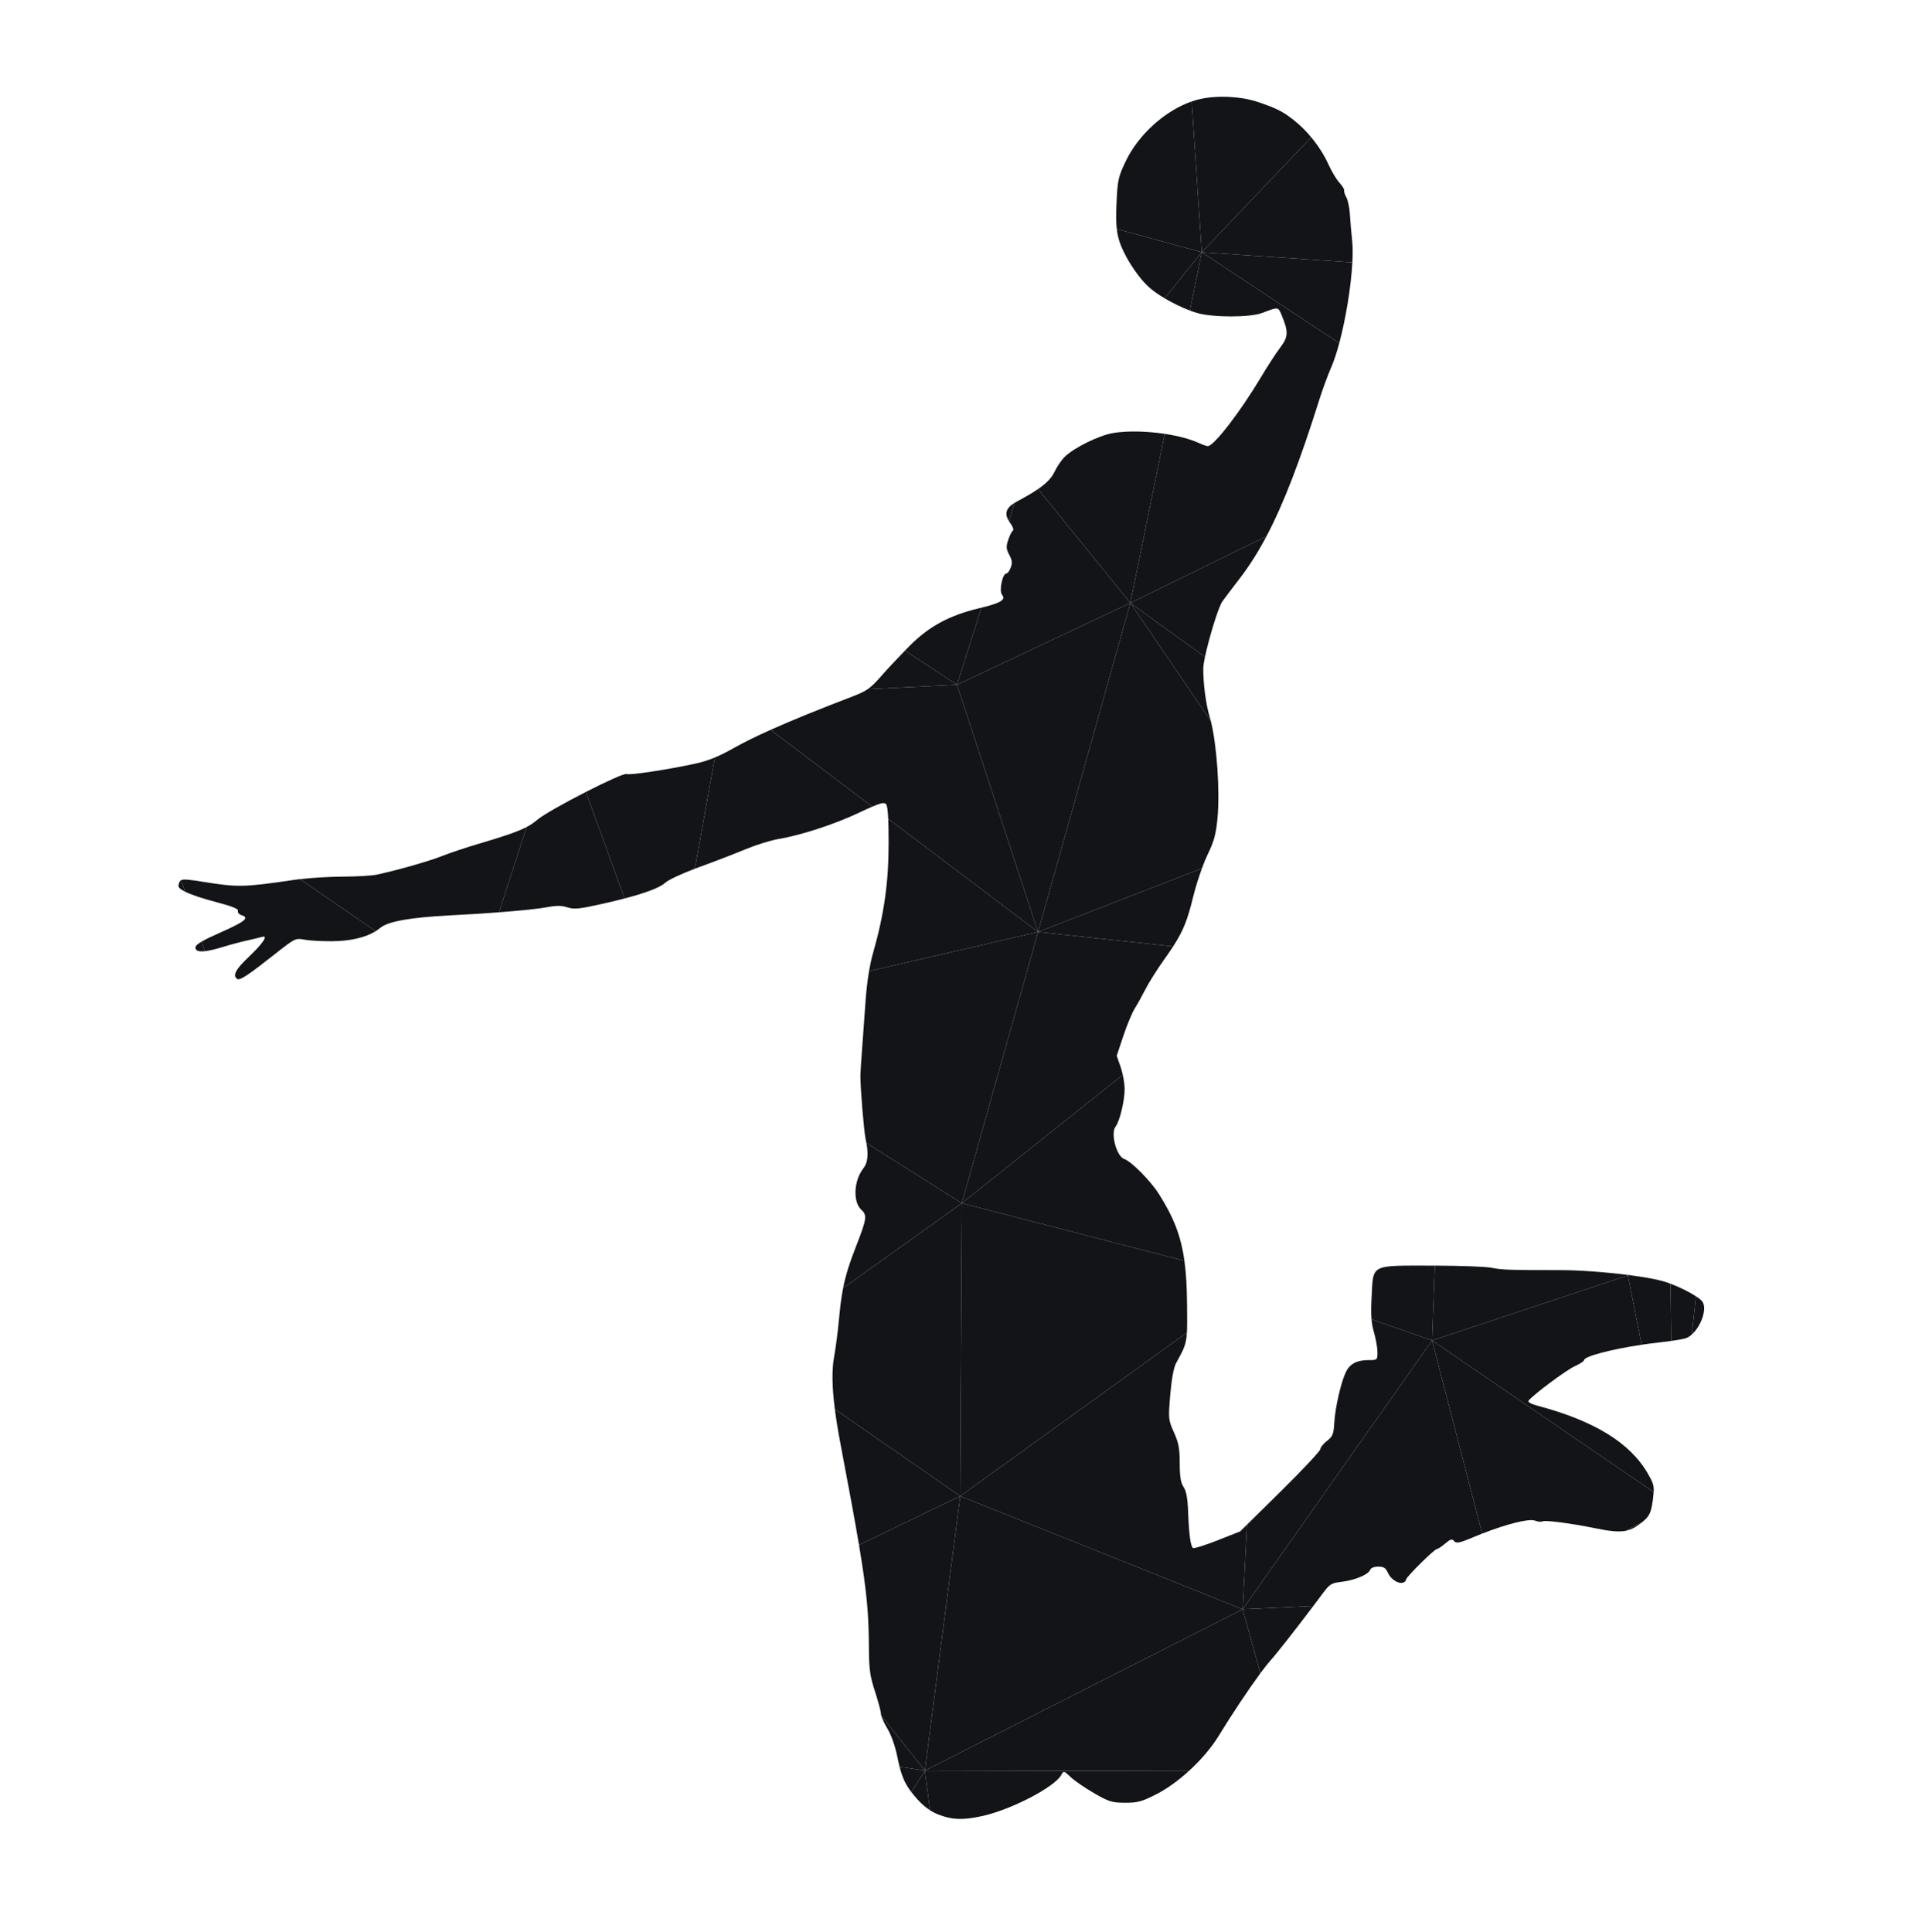
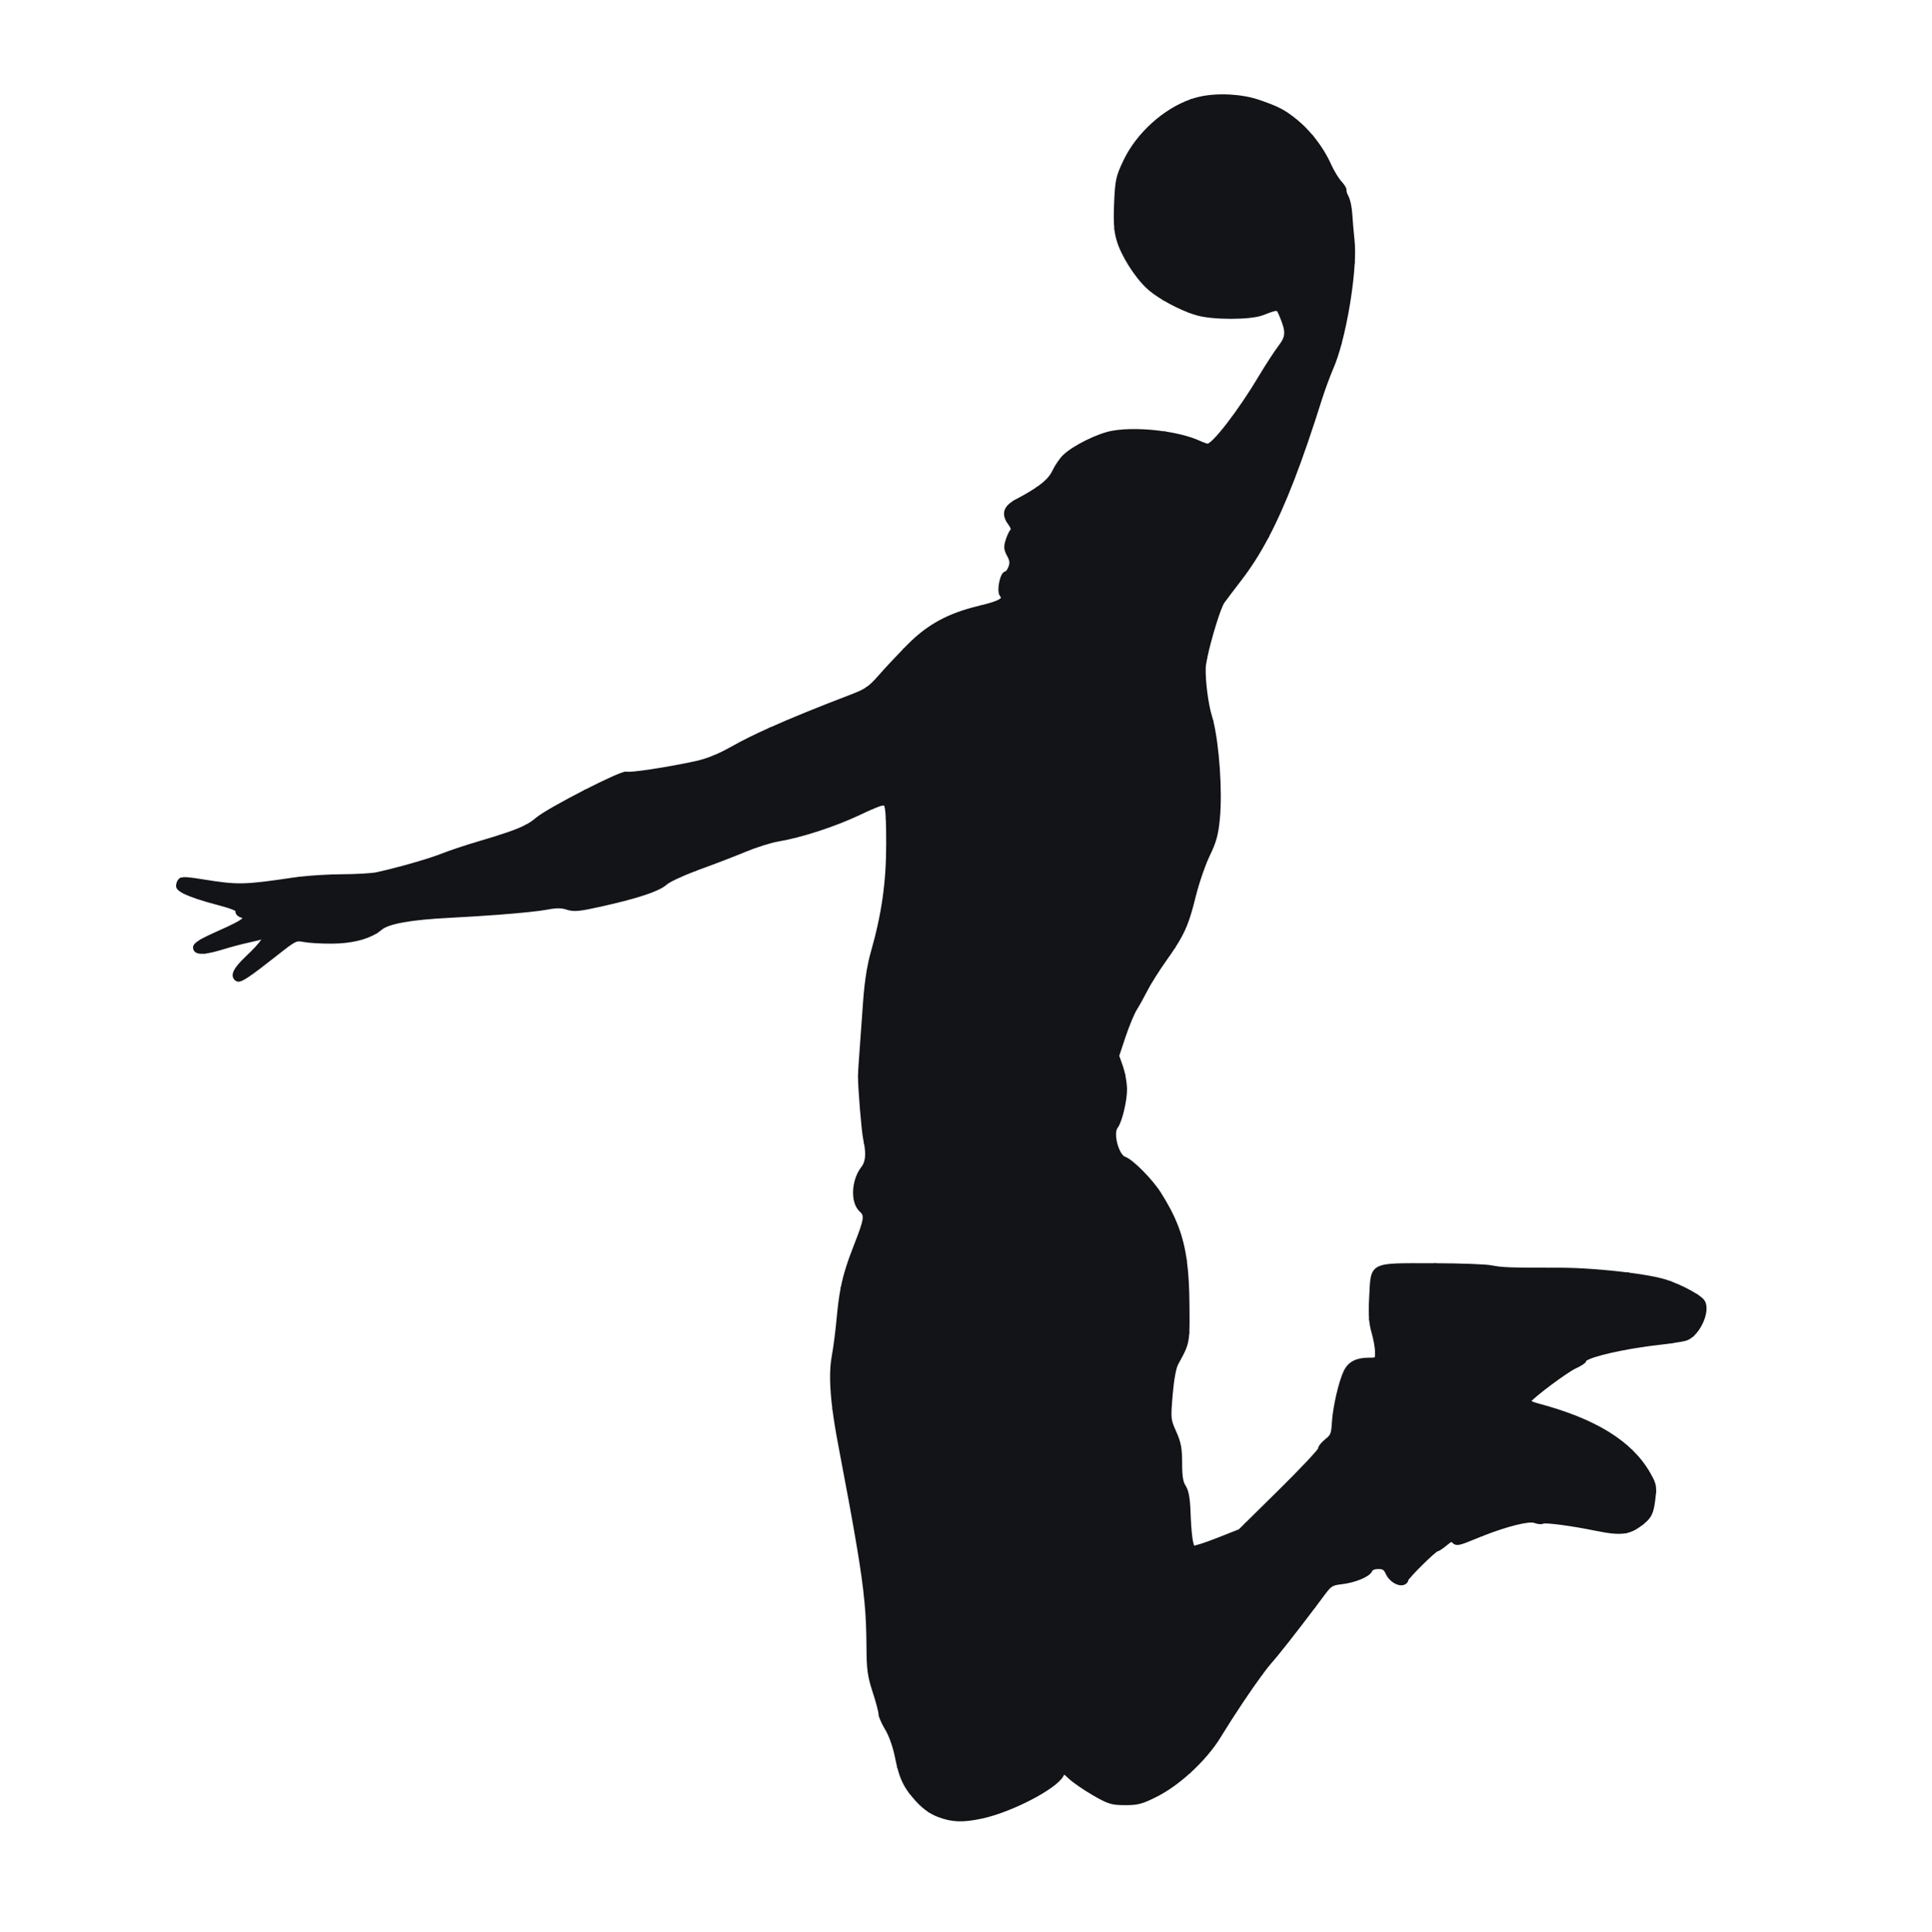
<svg xmlns="http://www.w3.org/2000/svg" version="1.1" id="svg5732" xml:space="preserve" viewBox="0 0 1066.667 1066.667">
  <defs id="defs5736">
    <clipPath clipPathUnits="userSpaceOnUse" id="clipPath5746">
      <path d="M 0,800 H 800 V 0 H 0 Z" id="path5744" />
    </clipPath>
  </defs>
  <g id="g5738" transform="matrix(1.333333,0,0,-1.333333,0,1066.667)">
    <g id="g5740">
      <g id="g5742" clip-path="url(#clipPath5746)">
-         <path d="m 705.37,260.578 c -0.337,0.629 -1.379,1.496 -2.838,2.447 l -1.683,-15.816 c 3.669,3.289 6.273,10.1 4.521,13.369" style="fill:#121417;fill-opacity:1;fill-rule:nonzero;" id="path5748" />
-         <path d="m 560.208,691.296 c 0.184,3.431 0.174,6.466 -0.073,8.838 -0.376,3.59 -0.811,8.66 -0.967,11.266 -0.156,2.604 -0.806,5.676 -1.442,6.826 -0.637,1.149 -1.052,2.456 -0.921,2.903 0.13,0.448 -0.751,1.882 -1.959,3.185 -1.207,1.305 -3.215,4.644 -4.46,7.421 -1.74,3.884 -4.287,7.863 -7.212,11.392 l -45.352,-47.619 z" style="fill:#121417;fill-opacity:1;fill-rule:nonzero;" id="path5750" />
-         <path d="m 543.174,743.127 c -1.903,2.295 -3.964,4.4 -6.074,6.159 -5.112,4.257 -7.783,5.671 -15.975,8.458 -6.95,2.363 -16.927,2.859 -24.136,1.196 -1.105,-0.254 -2.218,-0.578 -3.331,-0.962 l 4.164,-62.47 z" style="fill:#121417;fill-opacity:1;fill-rule:nonzero;" id="path5752" />
-         <path d="m 493.658,757.978 c -11.027,-3.809 -22.09,-13.722 -27.377,-24.855 -3.048,-6.42 -3.35,-7.802 -3.764,-17.217 -0.214,-4.814 -0.202,-8.055 0.102,-10.73 l 35.203,-9.668 z" style="fill:#121417;fill-opacity:1;fill-rule:nonzero;" id="path5754" />
-         <path d="m 698.444,245.672 c 0.827,0.316 1.639,0.851 2.405,1.537 l 1.683,15.816 c -2.686,1.754 -6.789,3.801 -10.556,5.213 l 0.339,-23.715 c 2.986,0.428 5.39,0.87 6.129,1.149" style="fill:#121417;fill-opacity:1;fill-rule:nonzero;" id="path5756" />
-         <path d="m 462.619,705.176 c 0.185,-1.639 0.481,-3.067 0.901,-4.512 1.737,-5.979 7.14,-14.619 12.06,-19.285 1.661,-1.574 4.097,-3.303 6.857,-4.946 l 15.385,19.075 z" style="fill:#121417;fill-opacity:1;fill-rule:nonzero;" id="path5758" />
-         <path d="m 554.786,657.865 c 2.726,10.189 4.89,23.479 5.422,33.431 l -62.386,4.212 z" style="fill:#121417;fill-opacity:1;fill-rule:nonzero;" id="path5760" />
-         <path d="m 524.632,577.843 c 7.138,13.523 13.92,31.254 22,56.921 1.262,4.004 3.45,9.943 4.864,13.196 1.139,2.62 2.255,6.04 3.29,9.905 l -56.964,37.643 -4.918,-24.147 c 1.035,-0.388 2.046,-0.731 3.01,-1.015 6.48,-1.905 21.892,-1.898 26.91,0.012 6.774,2.578 6.627,2.594 8.104,-0.94 2.861,-6.846 2.77,-8.949 -0.562,-13.332 -1.686,-2.216 -5.265,-7.716 -7.951,-12.222 -8.649,-14.507 -19.567,-28.669 -22.103,-28.669 -0.48,0 -2.166,0.593 -3.745,1.315 -3.602,1.652 -8.661,2.95 -14.066,3.77 l -14.265,-70.046 z" style="fill:#121417;fill-opacity:1;fill-rule:nonzero;" id="path5762" />
-         <path d="m 482.501,620.28 c -7.508,1.14 -15.684,1.358 -21.565,0.311 -5.837,-1.039 -15.712,-5.892 -19.759,-9.708 -1.357,-1.281 -3.302,-4.106 -4.323,-6.28 -1.164,-2.475 -3.182,-4.662 -6.833,-7.179 l 38.215,-47.19 z" style="fill:#121417;fill-opacity:1;fill-rule:nonzero;" id="path5764" />
-         <path d="m 482.437,676.433 c 3.278,-1.949 7.014,-3.774 10.467,-5.072 l 4.918,24.147 z" style="fill:#121417;fill-opacity:1;fill-rule:nonzero;" id="path5766" />
-         <path d="m 417.929,584.149 2.405,7.589 c -3.574,-2.183 -4.31,-4.499 -2.405,-7.589" style="fill:#121417;fill-opacity:1;fill-rule:nonzero;" id="path5768" />
-         <path d="m 406.556,548.271 c -0.323,-0.08 -0.652,-0.16 -0.993,-0.242 -12.35,-2.957 -20.745,-7.51 -28.813,-15.625 -0.583,-0.587 -1.206,-1.222 -1.849,-1.882 l 21.529,-14.196 z" style="fill:#121417;fill-opacity:1;fill-rule:nonzero;" id="path5770" />
-         <path d="m 499.155,527.85 c 1.604,7.64 5.536,20.666 7.198,23.005 0.78,1.099 4.048,5.423 7.263,9.61 3.891,5.067 7.497,10.711 11.016,17.378 l -56.396,-27.609 z" style="fill:#121417;fill-opacity:1;fill-rule:nonzero;" id="path5772" />
-         <path d="m 76.659,430.63 -1.584,4.77 c -0.258,-0.126 -0.434,-0.298 -0.573,-0.518 -0.437,-0.691 -0.676,-1.667 -0.532,-2.167 0.171,-0.593 1.098,-1.3 2.689,-2.085" style="fill:#121417;fill-opacity:1;fill-rule:nonzero;" id="path5774" />
-         <path d="m 80.959,407.5 c 0,-1.307 1.281,-1.817 3.894,-1.533 l -1.323,3.983 c -1.82,-1.061 -2.571,-1.815 -2.571,-2.45" style="fill:#121417;fill-opacity:1;fill-rule:nonzero;" id="path5776" />
-         <path d="m 501.585,501.313 c -0.176,0.692 -0.354,1.342 -0.538,1.938 -1.498,4.844 -2.719,14.28 -2.588,20.023 0.022,0.976 0.281,2.595 0.696,4.576 l -30.919,22.384 z" style="fill:#121417;fill-opacity:1;fill-rule:nonzero;" id="path5778" />
-         <path d="m 468.236,550.234 -38.215,47.19 c -2.226,-1.534 -5.058,-3.191 -8.676,-5.111 -0.36,-0.19 -0.695,-0.383 -1.011,-0.575 l -2.405,-7.589 c 0.176,-0.288 0.375,-0.582 0.597,-0.883 1.04,-1.408 1.517,-2.79 1.057,-3.073 -0.46,-0.285 -1.33,-2.016 -1.934,-3.846 -0.93,-2.819 -0.864,-3.769 0.434,-6.18 1.191,-2.208 1.325,-3.396 0.602,-5.302 -0.515,-1.351 -1.339,-2.456 -1.832,-2.456 -1.587,0 -3.057,-7.227 -1.783,-8.761 1.697,-2.045 -0.336,-3.36 -8.514,-5.377 L 396.43,516.326 Z" style="fill:#121417;fill-opacity:1;fill-rule:nonzero;" id="path5780" />
-         <path d="m 680.047,242.947 c 2.344,0.35 4.73,0.662 7.092,0.922 1.782,0.197 3.564,0.424 5.176,0.654 l -0.339,23.715 c -1.058,0.397 -2.089,0.744 -3.055,1.02 -3.224,0.924 -8.505,1.838 -14.546,2.605 l -0.029,-0.209 z" style="fill:#121417;fill-opacity:1;fill-rule:nonzero;" id="path5782" />
-         <path d="m 374.901,530.522 c -3.499,-3.597 -7.657,-8.053 -9.983,-10.714 -2.222,-2.545 -3.73,-4.081 -5.469,-5.279 l 36.981,1.797 z" style="fill:#121417;fill-opacity:1;fill-rule:nonzero;" id="path5784" />
-         <path d="m 157.42,415.572 c 3.258,2.742 12.404,4.387 29.114,5.245 7.159,0.367 14.071,0.807 20.158,1.27 l 11.469,35.337 c -3.714,-1.948 -9.265,-3.831 -19.796,-6.934 -5.256,-1.551 -12.118,-3.841 -15.249,-5.093 -5.262,-2.105 -18.418,-5.855 -27.072,-7.721 -2.002,-0.432 -8.555,-0.804 -14.562,-0.831 -5.12,-0.02 -12.272,-0.455 -17.218,-1.015 l 31.364,-21.554 c 0.645,0.404 1.245,0.837 1.792,1.296" style="fill:#121417;fill-opacity:1;fill-rule:nonzero;" id="path5786" />
-         <path d="m 396.43,516.326 33.576,-102.39 38.23,136.298 z" style="fill:#121417;fill-opacity:1;fill-rule:nonzero;" id="path5788" />
-         <path d="m 430.006,413.936 67.884,26.327 c 0.817,2.238 1.627,4.231 2.319,5.649 2.678,5.485 3.487,8.435 4.12,15.018 1.094,11.357 -0.263,30.49 -2.744,40.383 l -33.349,48.921 z" style="fill:#121417;fill-opacity:1;fill-rule:nonzero;" id="path5790" />
-         <path d="m 89.792,426.239 c 6.42,-1.681 9.083,-2.768 8.773,-3.575 -0.245,-0.638 0.426,-1.437 1.491,-1.775 3.402,-1.079 1.496,-2.627 -8.922,-7.247 -3.528,-1.563 -5.988,-2.75 -7.604,-3.692 l 1.323,-3.983 c 1.77,0.195 4.15,0.752 7.159,1.676 3.182,0.977 7.832,2.222 10.335,2.764 2.503,0.544 5.302,1.216 6.222,1.496 2.76,0.839 0.245,-2.859 -5.871,-8.631 -5.13,-4.84 -6.47,-7.53 -4.394,-8.813 1.109,-0.686 4.418,1.512 15.875,10.549 7.941,6.262 8.302,6.438 11.831,5.751 2.003,-0.39 7.139,-0.687 11.415,-0.661 7.64,0.047 13.955,1.509 18.203,4.178 l -31.364,21.554 c -0.856,-0.099 -1.648,-0.2 -2.349,-0.303 -20.867,-3.075 -23.36,-3.131 -37.644,-0.833 -6.022,0.968 -8.212,1.185 -9.196,0.706 l 1.584,-4.77 c 2.661,-1.309 7.181,-2.832 13.133,-4.391" style="fill:#121417;fill-opacity:1;fill-rule:nonzero;" id="path5792" />
-         <path d="m 289.377,440.709 c 6.258,2.269 14.953,5.616 19.322,7.437 4.37,1.821 10.513,3.744 13.652,4.272 9.576,1.612 23.397,6.131 33.707,11.025 2.145,1.018 3.869,1.81 5.261,2.406 l -42.103,31.82 c -6.196,-2.779 -11.196,-5.252 -15.175,-7.497 -2.939,-1.659 -5.496,-2.941 -7.923,-3.956 l -8.273,-46.075 c 0.509,0.192 1.02,0.383 1.532,0.568" style="fill:#121417;fill-opacity:1;fill-rule:nonzero;" id="path5794" />
-         <path d="m 367.938,460.845 c 0.113,-2.51 0.165,-5.859 0.165,-10.199 0,-16.306 -1.872,-29.431 -6.514,-45.689 -0.602,-2.107 -1.137,-4.555 -1.599,-7.271 l 70.016,16.25 z" style="fill:#121417;fill-opacity:1;fill-rule:nonzero;" id="path5796" />
-         <path d="m 366.979,466.969 c 0.481,-0.481 0.79,-2.357 0.959,-6.124 l 62.068,-46.909 -33.576,102.39 -36.981,-1.797 c -1.645,-1.134 -3.498,-1.966 -6.363,-3.06 -14.02,-5.359 -25.135,-9.884 -33.87,-13.8 l 42.103,-31.82 c 3.652,1.562 5.013,1.766 5.66,1.12" style="fill:#121417;fill-opacity:1;fill-rule:nonzero;" id="path5798" />
-         <path d="m 275.613,434.362 c 1.206,1.122 6.526,3.62 12.232,5.779 l 8.273,46.075 c -2.75,-1.149 -5.333,-1.954 -8.105,-2.552 -11.67,-2.523 -27.063,-4.847 -28.48,-4.303 -0.884,0.339 -8.627,-3.227 -16.851,-7.426 l 16.063,-44.114 c 9.18,2.406 14.745,4.566 16.868,6.541" style="fill:#121417;fill-opacity:1;fill-rule:nonzero;" id="path5800" />
-         <path d="m 226.707,424.203 c 3.793,0.728 5.972,0.709 8.34,-0.075 2.713,-0.894 4.855,-0.688 13.978,1.352 3.602,0.806 6.838,1.585 9.72,2.341 l -16.063,44.114 c -8.606,-4.393 -17.737,-9.479 -20.092,-11.516 -1.282,-1.108 -2.645,-2.059 -4.429,-2.995 l -11.469,-35.337 c 9.29,0.708 16.656,1.471 20.015,2.116" style="fill:#121417;fill-opacity:1;fill-rule:nonzero;" id="path5802" />
-         <path d="m 485.971,407.954 c 4.366,6.727 5.951,11.037 8.324,20.665 0.883,3.583 2.248,7.951 3.595,11.644 l -67.884,-26.327 z" style="fill:#121417;fill-opacity:1;fill-rule:nonzero;" id="path5804" />
-         <path d="m 430.006,413.936 -70.016,-16.25 c -0.642,-3.784 -1.141,-8.09 -1.465,-12.75 -0.469,-6.758 -1.135,-15.975 -1.478,-20.479 -0.344,-4.506 -0.628,-9.012 -0.632,-10.012 -0.021,-5.197 1.468,-23.23 2.18,-26.392 0.119,-0.532 0.221,-1.041 0.313,-1.539 l 39.517,-24.94 z" style="fill:#121417;fill-opacity:1;fill-rule:nonzero;" id="path5806" />
-         <path d="m 490.641,277.711 c -1.457,10.56 -4.569,18.182 -10.556,27.66 -3.447,5.455 -11.439,13.525 -14.388,14.529 -3.206,1.092 -5.753,10.743 -3.549,13.448 1.659,2.031 3.793,10.968 3.723,15.574 -0.025,1.584 -0.328,3.783 -0.766,5.822 l -66.68,-53.17 z" style="fill:#121417;fill-opacity:1;fill-rule:nonzero;" id="path5808" />
-         <path d="m 398.425,301.574 66.68,53.17 c -0.265,1.231 -0.578,2.401 -0.91,3.342 l -1.604,4.551 2.731,8.191 c 1.503,4.504 3.634,9.631 4.737,11.389 1.102,1.76 3.099,5.361 4.44,8.002 1.338,2.642 4.819,8.166 7.733,12.275 1.448,2.039 2.674,3.82 3.739,5.46 l -55.965,5.982 z" style="fill:#121417;fill-opacity:1;fill-rule:nonzero;" id="path5810" />
-         <path d="m 358.908,326.514 c 0.916,-4.928 0.511,-8.233 -1.269,-10.496 -3.975,-5.057 -4.401,-13.934 -0.822,-17.172 2.442,-2.209 2.219,-3.813 -2.069,-14.776 -2.784,-7.117 -4.399,-12.099 -5.494,-17.674 l 49.171,35.178 z" style="fill:#121417;fill-opacity:1;fill-rule:nonzero;" id="path5812" />
-         <path d="m 674.375,271.863 c -0.061,0.008 -0.123,0.016 -0.183,0.024 l 0.154,-0.233 z" style="fill:#121417;fill-opacity:1;fill-rule:nonzero;" id="path5814" />
-         <path d="m 674.346,271.654 -0.154,0.233 c -9.129,1.152 -19.955,1.967 -28.046,1.968 -21.454,0.006 -23.621,0.084 -28.495,1.008 -2.372,0.45 -12.637,0.823 -23.254,0.856 l -1.166,-30.992 z" style="fill:#121417;fill-opacity:1;fill-rule:nonzero;" id="path5816" />
-         <path d="m 594.397,275.719 c -0.504,0 -1.01,0.002 -1.516,0.002 -25.345,0 -23.967,0.715 -24.693,-12.84 -0.22,-4.11 -0.25,-6.99 -0.041,-9.404 l 25.084,-8.75 z" style="fill:#121417;fill-opacity:1;fill-rule:nonzero;" id="path5818" />
-         <path d="m 397.76,180.234 93.903,67.723 c 0.152,2.606 0.115,6.076 0.072,11.379 -0.057,7.23 -0.376,13.16 -1.094,18.375 l -92.216,23.863 z" style="fill:#121417;fill-opacity:1;fill-rule:nonzero;" id="path5820" />
-         <path d="m 398.425,301.574 -49.171,-35.178 c -0.72,-3.66 -1.215,-7.576 -1.67,-12.519 -0.481,-5.256 -1.398,-12.359 -2.037,-15.785 -0.998,-5.35 -0.92,-12.403 0.281,-21.826 l 51.932,-36.032 z" style="fill:#121417;fill-opacity:1;fill-rule:nonzero;" id="path5822" />
-         <path d="m 514.776,133.361 1.797,35.067 -2.85,-2.811 -9.356,-3.689 c -5.146,-2.03 -9.708,-3.471 -10.138,-3.205 -1.034,0.64 -1.708,5.582 -2.06,15.103 -0.204,5.487 -0.757,8.492 -1.881,10.207 -1.189,1.813 -1.594,4.317 -1.594,9.858 0,6.058 -0.439,8.408 -2.389,12.752 -2.334,5.203 -2.37,5.568 -1.533,15.586 0.532,6.341 1.433,11.302 2.358,12.99 3.197,5.826 4.234,7.59 4.533,12.738 L 397.76,180.234 Z" style="fill:#121417;fill-opacity:1;fill-rule:nonzero;" id="path5824" />
-         <path d="m 593.231,244.727 91.788,-62.819 c 0.17,2.824 -0.346,4.092 -2.35,7.58 -7.363,12.819 -22.187,21.94 -45.834,28.209 -2.603,0.69 -4.042,1.508 -3.639,2.069 1.597,2.238 15.578,12.675 19.094,14.255 2.127,0.958 3.868,2.079 3.868,2.495 0,1.609 11.343,4.556 23.889,6.431 l -5.701,28.707 z" style="fill:#121417;fill-opacity:1;fill-rule:nonzero;" id="path5826" />
-         <path d="m 593.231,244.727 -25.084,8.75 c 0.168,-1.938 0.491,-3.573 0.992,-5.297 0.807,-2.778 1.466,-6.522 1.466,-8.323 0,-3.205 -0.074,-3.273 -3.596,-3.273 -4.907,0 -7.801,-1.496 -9.449,-4.887 -2.042,-4.195 -4.483,-14.808 -4.834,-21.023 -0.273,-4.779 -0.639,-5.69 -3.046,-7.574 -1.506,-1.178 -2.738,-2.723 -2.738,-3.434 0,-0.711 -7.474,-8.66 -16.609,-17.67 l -13.76,-13.568 -1.797,-35.067 z" style="fill:#121417;fill-opacity:1;fill-rule:nonzero;" id="path5828" />
-         <path d="m 345.828,216.266 c 0.542,-4.252 1.312,-8.989 2.316,-14.268 3.485,-18.334 5.951,-31.631 7.692,-41.99 l 41.924,20.226 z" style="fill:#121417;fill-opacity:1;fill-rule:nonzero;" id="path5830" />
-         <path d="m 613.984,164.713 c 10.178,3.982 19.406,6.303 21.819,5.385 1.268,-0.483 2.712,-0.625 3.208,-0.317 0.983,0.608 12.094,-0.853 22.037,-2.9 5.858,-1.205 9.5,-1.58 12.412,-1.008 l 6.718,3.514 c 3.284,2.59 3.89,4.238 4.599,10.09 0.116,0.943 0.2,1.736 0.242,2.431 l -91.788,62.819 z" style="fill:#121417;fill-opacity:1;fill-rule:nonzero;" id="path5832" />
-         <path d="m 514.776,133.361 29.269,1.377 c 1.34,1.776 2.689,3.576 4.026,5.373 2.735,3.672 3.515,4.149 7.559,4.61 5.436,0.617 11.16,2.976 11.9,4.906 0.329,0.855 1.661,1.406 3.407,1.406 2.273,0 3.1,-0.535 4.012,-2.592 1.189,-2.687 4.373,-4.703 6.352,-4.021 0.624,0.217 1.137,0.771 1.137,1.234 0,1.024 11.75,12.659 12.781,12.659 0.401,0 1.943,1.021 3.426,2.269 2.246,1.891 2.868,2.057 3.742,1.008 0.874,-1.057 2.187,-0.781 8.067,1.691 1.185,0.498 2.363,0.977 3.53,1.432 l -20.753,80.014 z" style="fill:#121417;fill-opacity:1;fill-rule:nonzero;" id="path5834" />
-         <path d="m 397.76,180.234 -41.924,-20.226 c 3.358,-19.973 4.021,-29.024 4.094,-42.194 0.051,-9.302 0.426,-12.044 2.525,-18.478 1.355,-4.156 2.463,-8.326 2.463,-9.27 0,-0.177 0.043,-0.42 0.123,-0.712 l 18.091,-22.811 z" style="fill:#121417;fill-opacity:1;fill-rule:nonzero;" id="path5836" />
-         <path d="M 514.776,133.361 397.76,180.234 383.132,66.543 Z" style="fill:#121417;fill-opacity:1;fill-rule:nonzero;" id="path5838" />
-         <path d="m 678.727,168.295 c 0.536,0.389 1.016,0.748 1.451,1.092 l -6.718,-3.514 c 1.932,0.379 3.543,1.176 5.267,2.422" style="fill:#121417;fill-opacity:1;fill-rule:nonzero;" id="path5840" />
-         <path d="m 383.132,66.543 109.264,-0.242 c 4.913,4.459 9.369,9.605 12.354,14.492 5.558,9.098 12.58,19.59 17.368,26.086 l -7.342,26.482 z" style="fill:#121417;fill-opacity:1;fill-rule:nonzero;" id="path5842" />
-         <path d="m 522.118,106.879 c 1.623,2.201 2.99,3.945 3.955,5.017 2.771,3.081 10.207,12.549 17.972,22.842 l -29.269,-1.377 z" style="fill:#121417;fill-opacity:1;fill-rule:nonzero;" id="path5844" />
-         <path d="m 365.041,89.354 c 0.34,-1.254 1.352,-3.428 2.539,-5.383 1.572,-2.586 3.25,-7.311 4.094,-11.52 0.326,-1.625 0.643,-3.062 0.977,-4.363 l 10.481,-1.545 z" style="fill:#121417;fill-opacity:1;fill-rule:nonzero;" id="path5846" />
-         <path d="m 385.259,50.105 c 1.153,-0.736 2.345,-1.341 3.591,-1.82 5.661,-2.176 10.005,-2.322 17.934,-0.599 12.019,2.613 30.173,12.043 32.863,17.072 0.949,1.771 1.067,1.744 3.853,-0.897 1.581,-1.498 5.946,-4.5 9.7,-6.672 6.142,-3.55 7.427,-3.949 12.824,-3.97 5.195,-0.022 6.937,0.451 12.957,3.506 4.359,2.213 9.065,5.623 13.415,9.576 l -109.264,0.242 z" style="fill:#121417;fill-opacity:1;fill-rule:nonzero;" id="path5848" />
-         <path d="m 372.651,68.088 c 1.141,-4.455 2.462,-7.297 4.866,-10.442 l 5.615,8.897 z" style="fill:#121417;fill-opacity:1;fill-rule:nonzero;" id="path5850" />
-         <path d="m 377.517,57.646 c 0.746,-0.976 1.596,-1.982 2.578,-3.074 1.653,-1.838 3.36,-3.314 5.164,-4.467 l -2.127,16.438 z" style="fill:#121417;fill-opacity:1;fill-rule:nonzero;" id="path5852" />
+         <path d="m 705.37,260.578 c -0.337,0.629 -1.379,1.496 -2.838,2.447 l -1.683,-15.816 c 3.669,3.289 6.273,10.1 4.521,13.369" style="fill:#121417;stroke:#121417;stroke-width:2;stroke-linejoin:round;fill-opacity:1;fill-rule:nonzero;" id="path5748" />
+         <path d="m 560.208,691.296 c 0.184,3.431 0.174,6.466 -0.073,8.838 -0.376,3.59 -0.811,8.66 -0.967,11.266 -0.156,2.604 -0.806,5.676 -1.442,6.826 -0.637,1.149 -1.052,2.456 -0.921,2.903 0.13,0.448 -0.751,1.882 -1.959,3.185 -1.207,1.305 -3.215,4.644 -4.46,7.421 -1.74,3.884 -4.287,7.863 -7.212,11.392 l -45.352,-47.619 z" style="fill:#121417;stroke:#121417;stroke-width:2;stroke-linejoin:round;fill-opacity:1;fill-rule:nonzero;" id="path5750" />
+         <path d="m 543.174,743.127 c -1.903,2.295 -3.964,4.4 -6.074,6.159 -5.112,4.257 -7.783,5.671 -15.975,8.458 -6.95,2.363 -16.927,2.859 -24.136,1.196 -1.105,-0.254 -2.218,-0.578 -3.331,-0.962 l 4.164,-62.47 z" style="fill:#121417;stroke:#121417;stroke-width:2;stroke-linejoin:round;fill-opacity:1;fill-rule:nonzero;" id="path5752" />
+         <path d="m 493.658,757.978 c -11.027,-3.809 -22.09,-13.722 -27.377,-24.855 -3.048,-6.42 -3.35,-7.802 -3.764,-17.217 -0.214,-4.814 -0.202,-8.055 0.102,-10.73 l 35.203,-9.668 z" style="fill:#121417;stroke:#121417;stroke-width:2;stroke-linejoin:round;fill-opacity:1;fill-rule:nonzero;" id="path5754" />
+         <path d="m 698.444,245.672 c 0.827,0.316 1.639,0.851 2.405,1.537 l 1.683,15.816 c -2.686,1.754 -6.789,3.801 -10.556,5.213 l 0.339,-23.715 c 2.986,0.428 5.39,0.87 6.129,1.149" style="fill:#121417;stroke:#121417;stroke-width:2;stroke-linejoin:round;fill-opacity:1;fill-rule:nonzero;" id="path5756" />
+         <path d="m 462.619,705.176 c 0.185,-1.639 0.481,-3.067 0.901,-4.512 1.737,-5.979 7.14,-14.619 12.06,-19.285 1.661,-1.574 4.097,-3.303 6.857,-4.946 l 15.385,19.075 z" style="fill:#121417;stroke:#121417;stroke-width:2;stroke-linejoin:round;fill-opacity:1;fill-rule:nonzero;" id="path5758" />
+         <path d="m 554.786,657.865 c 2.726,10.189 4.89,23.479 5.422,33.431 l -62.386,4.212 z" style="fill:#121417;stroke:#121417;stroke-width:2;stroke-linejoin:round;fill-opacity:1;fill-rule:nonzero;" id="path5760" />
+         <path d="m 524.632,577.843 c 7.138,13.523 13.92,31.254 22,56.921 1.262,4.004 3.45,9.943 4.864,13.196 1.139,2.62 2.255,6.04 3.29,9.905 l -56.964,37.643 -4.918,-24.147 c 1.035,-0.388 2.046,-0.731 3.01,-1.015 6.48,-1.905 21.892,-1.898 26.91,0.012 6.774,2.578 6.627,2.594 8.104,-0.94 2.861,-6.846 2.77,-8.949 -0.562,-13.332 -1.686,-2.216 -5.265,-7.716 -7.951,-12.222 -8.649,-14.507 -19.567,-28.669 -22.103,-28.669 -0.48,0 -2.166,0.593 -3.745,1.315 -3.602,1.652 -8.661,2.95 -14.066,3.77 l -14.265,-70.046 z" style="fill:#121417;stroke:#121417;stroke-width:2;stroke-linejoin:round;fill-opacity:1;fill-rule:nonzero;" id="path5762" />
+         <path d="m 482.501,620.28 c -7.508,1.14 -15.684,1.358 -21.565,0.311 -5.837,-1.039 -15.712,-5.892 -19.759,-9.708 -1.357,-1.281 -3.302,-4.106 -4.323,-6.28 -1.164,-2.475 -3.182,-4.662 -6.833,-7.179 l 38.215,-47.19 z" style="fill:#121417;stroke:#121417;stroke-width:2;stroke-linejoin:round;fill-opacity:1;fill-rule:nonzero;" id="path5764" />
+         <path d="m 482.437,676.433 c 3.278,-1.949 7.014,-3.774 10.467,-5.072 l 4.918,24.147 z" style="fill:#121417;stroke:#121417;stroke-width:2;stroke-linejoin:round;fill-opacity:1;fill-rule:nonzero;" id="path5766" />
+         <path d="m 417.929,584.149 2.405,7.589 c -3.574,-2.183 -4.31,-4.499 -2.405,-7.589" style="fill:#121417;stroke:#121417;stroke-width:2;stroke-linejoin:round;fill-opacity:1;fill-rule:nonzero;" id="path5768" />
+         <path d="m 406.556,548.271 c -0.323,-0.08 -0.652,-0.16 -0.993,-0.242 -12.35,-2.957 -20.745,-7.51 -28.813,-15.625 -0.583,-0.587 -1.206,-1.222 -1.849,-1.882 l 21.529,-14.196 z" style="fill:#121417;stroke:#121417;stroke-width:2;stroke-linejoin:round;fill-opacity:1;fill-rule:nonzero;" id="path5770" />
+         <path d="m 499.155,527.85 c 1.604,7.64 5.536,20.666 7.198,23.005 0.78,1.099 4.048,5.423 7.263,9.61 3.891,5.067 7.497,10.711 11.016,17.378 l -56.396,-27.609 z" style="fill:#121417;stroke:#121417;stroke-width:2;stroke-linejoin:round;fill-opacity:1;fill-rule:nonzero;" id="path5772" />
+         <path d="m 76.659,430.63 -1.584,4.77 c -0.258,-0.126 -0.434,-0.298 -0.573,-0.518 -0.437,-0.691 -0.676,-1.667 -0.532,-2.167 0.171,-0.593 1.098,-1.3 2.689,-2.085" style="fill:#121417;stroke:#121417;stroke-width:2;stroke-linejoin:round;fill-opacity:1;fill-rule:nonzero;" id="path5774" />
+         <path d="m 80.959,407.5 c 0,-1.307 1.281,-1.817 3.894,-1.533 l -1.323,3.983 c -1.82,-1.061 -2.571,-1.815 -2.571,-2.45" style="fill:#121417;stroke:#121417;stroke-width:2;stroke-linejoin:round;fill-opacity:1;fill-rule:nonzero;" id="path5776" />
+         <path d="m 501.585,501.313 c -0.176,0.692 -0.354,1.342 -0.538,1.938 -1.498,4.844 -2.719,14.28 -2.588,20.023 0.022,0.976 0.281,2.595 0.696,4.576 l -30.919,22.384 z" style="fill:#121417;stroke:#121417;stroke-width:2;stroke-linejoin:round;fill-opacity:1;fill-rule:nonzero;" id="path5778" />
+         <path d="m 468.236,550.234 -38.215,47.19 c -2.226,-1.534 -5.058,-3.191 -8.676,-5.111 -0.36,-0.19 -0.695,-0.383 -1.011,-0.575 l -2.405,-7.589 c 0.176,-0.288 0.375,-0.582 0.597,-0.883 1.04,-1.408 1.517,-2.79 1.057,-3.073 -0.46,-0.285 -1.33,-2.016 -1.934,-3.846 -0.93,-2.819 -0.864,-3.769 0.434,-6.18 1.191,-2.208 1.325,-3.396 0.602,-5.302 -0.515,-1.351 -1.339,-2.456 -1.832,-2.456 -1.587,0 -3.057,-7.227 -1.783,-8.761 1.697,-2.045 -0.336,-3.36 -8.514,-5.377 L 396.43,516.326 Z" style="fill:#121417;stroke:#121417;stroke-width:2;stroke-linejoin:round;fill-opacity:1;fill-rule:nonzero;" id="path5780" />
+         <path d="m 680.047,242.947 c 2.344,0.35 4.73,0.662 7.092,0.922 1.782,0.197 3.564,0.424 5.176,0.654 l -0.339,23.715 c -1.058,0.397 -2.089,0.744 -3.055,1.02 -3.224,0.924 -8.505,1.838 -14.546,2.605 l -0.029,-0.209 z" style="fill:#121417;stroke:#121417;stroke-width:2;stroke-linejoin:round;fill-opacity:1;fill-rule:nonzero;" id="path5782" />
+         <path d="m 374.901,530.522 c -3.499,-3.597 -7.657,-8.053 -9.983,-10.714 -2.222,-2.545 -3.73,-4.081 -5.469,-5.279 l 36.981,1.797 z" style="fill:#121417;stroke:#121417;stroke-width:2;stroke-linejoin:round;fill-opacity:1;fill-rule:nonzero;" id="path5784" />
+         <path d="m 157.42,415.572 c 3.258,2.742 12.404,4.387 29.114,5.245 7.159,0.367 14.071,0.807 20.158,1.27 l 11.469,35.337 c -3.714,-1.948 -9.265,-3.831 -19.796,-6.934 -5.256,-1.551 -12.118,-3.841 -15.249,-5.093 -5.262,-2.105 -18.418,-5.855 -27.072,-7.721 -2.002,-0.432 -8.555,-0.804 -14.562,-0.831 -5.12,-0.02 -12.272,-0.455 -17.218,-1.015 l 31.364,-21.554 c 0.645,0.404 1.245,0.837 1.792,1.296" style="fill:#121417;stroke:#121417;stroke-width:2;stroke-linejoin:round;fill-opacity:1;fill-rule:nonzero;" id="path5786" />
+         <path d="m 396.43,516.326 33.576,-102.39 38.23,136.298 z" style="fill:#121417;stroke:#121417;stroke-width:2;stroke-linejoin:round;fill-opacity:1;fill-rule:nonzero;" id="path5788" />
+         <path d="m 430.006,413.936 67.884,26.327 c 0.817,2.238 1.627,4.231 2.319,5.649 2.678,5.485 3.487,8.435 4.12,15.018 1.094,11.357 -0.263,30.49 -2.744,40.383 l -33.349,48.921 z" style="fill:#121417;stroke:#121417;stroke-width:2;stroke-linejoin:round;fill-opacity:1;fill-rule:nonzero;" id="path5790" />
+         <path d="m 89.792,426.239 c 6.42,-1.681 9.083,-2.768 8.773,-3.575 -0.245,-0.638 0.426,-1.437 1.491,-1.775 3.402,-1.079 1.496,-2.627 -8.922,-7.247 -3.528,-1.563 -5.988,-2.75 -7.604,-3.692 l 1.323,-3.983 c 1.77,0.195 4.15,0.752 7.159,1.676 3.182,0.977 7.832,2.222 10.335,2.764 2.503,0.544 5.302,1.216 6.222,1.496 2.76,0.839 0.245,-2.859 -5.871,-8.631 -5.13,-4.84 -6.47,-7.53 -4.394,-8.813 1.109,-0.686 4.418,1.512 15.875,10.549 7.941,6.262 8.302,6.438 11.831,5.751 2.003,-0.39 7.139,-0.687 11.415,-0.661 7.64,0.047 13.955,1.509 18.203,4.178 l -31.364,21.554 c -0.856,-0.099 -1.648,-0.2 -2.349,-0.303 -20.867,-3.075 -23.36,-3.131 -37.644,-0.833 -6.022,0.968 -8.212,1.185 -9.196,0.706 l 1.584,-4.77 c 2.661,-1.309 7.181,-2.832 13.133,-4.391" style="fill:#121417;stroke:#121417;stroke-width:2;stroke-linejoin:round;fill-opacity:1;fill-rule:nonzero;" id="path5792" />
+         <path d="m 289.377,440.709 c 6.258,2.269 14.953,5.616 19.322,7.437 4.37,1.821 10.513,3.744 13.652,4.272 9.576,1.612 23.397,6.131 33.707,11.025 2.145,1.018 3.869,1.81 5.261,2.406 l -42.103,31.82 c -6.196,-2.779 -11.196,-5.252 -15.175,-7.497 -2.939,-1.659 -5.496,-2.941 -7.923,-3.956 l -8.273,-46.075 c 0.509,0.192 1.02,0.383 1.532,0.568" style="fill:#121417;stroke:#121417;stroke-width:2;stroke-linejoin:round;fill-opacity:1;fill-rule:nonzero;" id="path5794" />
+         <path d="m 367.938,460.845 c 0.113,-2.51 0.165,-5.859 0.165,-10.199 0,-16.306 -1.872,-29.431 -6.514,-45.689 -0.602,-2.107 -1.137,-4.555 -1.599,-7.271 l 70.016,16.25 z" style="fill:#121417;stroke:#121417;stroke-width:2;stroke-linejoin:round;fill-opacity:1;fill-rule:nonzero;" id="path5796" />
+         <path d="m 366.979,466.969 c 0.481,-0.481 0.79,-2.357 0.959,-6.124 l 62.068,-46.909 -33.576,102.39 -36.981,-1.797 c -1.645,-1.134 -3.498,-1.966 -6.363,-3.06 -14.02,-5.359 -25.135,-9.884 -33.87,-13.8 l 42.103,-31.82 c 3.652,1.562 5.013,1.766 5.66,1.12" style="fill:#121417;stroke:#121417;stroke-width:2;stroke-linejoin:round;fill-opacity:1;fill-rule:nonzero;" id="path5798" />
+         <path d="m 275.613,434.362 c 1.206,1.122 6.526,3.62 12.232,5.779 l 8.273,46.075 c -2.75,-1.149 -5.333,-1.954 -8.105,-2.552 -11.67,-2.523 -27.063,-4.847 -28.48,-4.303 -0.884,0.339 -8.627,-3.227 -16.851,-7.426 l 16.063,-44.114 c 9.18,2.406 14.745,4.566 16.868,6.541" style="fill:#121417;stroke:#121417;stroke-width:2;stroke-linejoin:round;fill-opacity:1;fill-rule:nonzero;" id="path5800" />
+         <path d="m 226.707,424.203 c 3.793,0.728 5.972,0.709 8.34,-0.075 2.713,-0.894 4.855,-0.688 13.978,1.352 3.602,0.806 6.838,1.585 9.72,2.341 l -16.063,44.114 c -8.606,-4.393 -17.737,-9.479 -20.092,-11.516 -1.282,-1.108 -2.645,-2.059 -4.429,-2.995 l -11.469,-35.337 c 9.29,0.708 16.656,1.471 20.015,2.116" style="fill:#121417;stroke:#121417;stroke-width:2;stroke-linejoin:round;fill-opacity:1;fill-rule:nonzero;" id="path5802" />
+         <path d="m 485.971,407.954 c 4.366,6.727 5.951,11.037 8.324,20.665 0.883,3.583 2.248,7.951 3.595,11.644 l -67.884,-26.327 z" style="fill:#121417;stroke:#121417;stroke-width:2;stroke-linejoin:round;fill-opacity:1;fill-rule:nonzero;" id="path5804" />
+         <path d="m 430.006,413.936 -70.016,-16.25 c -0.642,-3.784 -1.141,-8.09 -1.465,-12.75 -0.469,-6.758 -1.135,-15.975 -1.478,-20.479 -0.344,-4.506 -0.628,-9.012 -0.632,-10.012 -0.021,-5.197 1.468,-23.23 2.18,-26.392 0.119,-0.532 0.221,-1.041 0.313,-1.539 l 39.517,-24.94 z" style="fill:#121417;stroke:#121417;stroke-width:2;stroke-linejoin:round;fill-opacity:1;fill-rule:nonzero;" id="path5806" />
+         <path d="m 490.641,277.711 c -1.457,10.56 -4.569,18.182 -10.556,27.66 -3.447,5.455 -11.439,13.525 -14.388,14.529 -3.206,1.092 -5.753,10.743 -3.549,13.448 1.659,2.031 3.793,10.968 3.723,15.574 -0.025,1.584 -0.328,3.783 -0.766,5.822 l -66.68,-53.17 z" style="fill:#121417;stroke:#121417;stroke-width:2;stroke-linejoin:round;fill-opacity:1;fill-rule:nonzero;" id="path5808" />
+         <path d="m 398.425,301.574 66.68,53.17 c -0.265,1.231 -0.578,2.401 -0.91,3.342 l -1.604,4.551 2.731,8.191 c 1.503,4.504 3.634,9.631 4.737,11.389 1.102,1.76 3.099,5.361 4.44,8.002 1.338,2.642 4.819,8.166 7.733,12.275 1.448,2.039 2.674,3.82 3.739,5.46 l -55.965,5.982 z" style="fill:#121417;stroke:#121417;stroke-width:2;stroke-linejoin:round;fill-opacity:1;fill-rule:nonzero;" id="path5810" />
+         <path d="m 358.908,326.514 c 0.916,-4.928 0.511,-8.233 -1.269,-10.496 -3.975,-5.057 -4.401,-13.934 -0.822,-17.172 2.442,-2.209 2.219,-3.813 -2.069,-14.776 -2.784,-7.117 -4.399,-12.099 -5.494,-17.674 l 49.171,35.178 z" style="fill:#121417;stroke:#121417;stroke-width:2;stroke-linejoin:round;fill-opacity:1;fill-rule:nonzero;" id="path5812" />
+         <path d="m 674.375,271.863 c -0.061,0.008 -0.123,0.016 -0.183,0.024 l 0.154,-0.233 z" style="fill:#121417;stroke:#121417;stroke-width:2;stroke-linejoin:round;fill-opacity:1;fill-rule:nonzero;" id="path5814" />
+         <path d="m 674.346,271.654 -0.154,0.233 c -9.129,1.152 -19.955,1.967 -28.046,1.968 -21.454,0.006 -23.621,0.084 -28.495,1.008 -2.372,0.45 -12.637,0.823 -23.254,0.856 l -1.166,-30.992 z" style="fill:#121417;stroke:#121417;stroke-width:2;stroke-linejoin:round;fill-opacity:1;fill-rule:nonzero;" id="path5816" />
+         <path d="m 594.397,275.719 c -0.504,0 -1.01,0.002 -1.516,0.002 -25.345,0 -23.967,0.715 -24.693,-12.84 -0.22,-4.11 -0.25,-6.99 -0.041,-9.404 l 25.084,-8.75 z" style="fill:#121417;stroke:#121417;stroke-width:2;stroke-linejoin:round;fill-opacity:1;fill-rule:nonzero;" id="path5818" />
+         <path d="m 397.76,180.234 93.903,67.723 c 0.152,2.606 0.115,6.076 0.072,11.379 -0.057,7.23 -0.376,13.16 -1.094,18.375 l -92.216,23.863 z" style="fill:#121417;stroke:#121417;stroke-width:2;stroke-linejoin:round;fill-opacity:1;fill-rule:nonzero;" id="path5820" />
+         <path d="m 398.425,301.574 -49.171,-35.178 c -0.72,-3.66 -1.215,-7.576 -1.67,-12.519 -0.481,-5.256 -1.398,-12.359 -2.037,-15.785 -0.998,-5.35 -0.92,-12.403 0.281,-21.826 l 51.932,-36.032 z" style="fill:#121417;stroke:#121417;stroke-width:2;stroke-linejoin:round;fill-opacity:1;fill-rule:nonzero;" id="path5822" />
+         <path d="m 514.776,133.361 1.797,35.067 -2.85,-2.811 -9.356,-3.689 c -5.146,-2.03 -9.708,-3.471 -10.138,-3.205 -1.034,0.64 -1.708,5.582 -2.06,15.103 -0.204,5.487 -0.757,8.492 -1.881,10.207 -1.189,1.813 -1.594,4.317 -1.594,9.858 0,6.058 -0.439,8.408 -2.389,12.752 -2.334,5.203 -2.37,5.568 -1.533,15.586 0.532,6.341 1.433,11.302 2.358,12.99 3.197,5.826 4.234,7.59 4.533,12.738 L 397.76,180.234 Z" style="fill:#121417;stroke:#121417;stroke-width:2;stroke-linejoin:round;fill-opacity:1;fill-rule:nonzero;" id="path5824" />
+         <path d="m 593.231,244.727 91.788,-62.819 c 0.17,2.824 -0.346,4.092 -2.35,7.58 -7.363,12.819 -22.187,21.94 -45.834,28.209 -2.603,0.69 -4.042,1.508 -3.639,2.069 1.597,2.238 15.578,12.675 19.094,14.255 2.127,0.958 3.868,2.079 3.868,2.495 0,1.609 11.343,4.556 23.889,6.431 l -5.701,28.707 z" style="fill:#121417;stroke:#121417;stroke-width:2;stroke-linejoin:round;fill-opacity:1;fill-rule:nonzero;" id="path5826" />
+         <path d="m 593.231,244.727 -25.084,8.75 c 0.168,-1.938 0.491,-3.573 0.992,-5.297 0.807,-2.778 1.466,-6.522 1.466,-8.323 0,-3.205 -0.074,-3.273 -3.596,-3.273 -4.907,0 -7.801,-1.496 -9.449,-4.887 -2.042,-4.195 -4.483,-14.808 -4.834,-21.023 -0.273,-4.779 -0.639,-5.69 -3.046,-7.574 -1.506,-1.178 -2.738,-2.723 -2.738,-3.434 0,-0.711 -7.474,-8.66 -16.609,-17.67 l -13.76,-13.568 -1.797,-35.067 z" style="fill:#121417;stroke:#121417;stroke-width:2;stroke-linejoin:round;fill-opacity:1;fill-rule:nonzero;" id="path5828" />
+         <path d="m 345.828,216.266 c 0.542,-4.252 1.312,-8.989 2.316,-14.268 3.485,-18.334 5.951,-31.631 7.692,-41.99 l 41.924,20.226 z" style="fill:#121417;stroke:#121417;stroke-width:2;stroke-linejoin:round;fill-opacity:1;fill-rule:nonzero;" id="path5830" />
+         <path d="m 613.984,164.713 c 10.178,3.982 19.406,6.303 21.819,5.385 1.268,-0.483 2.712,-0.625 3.208,-0.317 0.983,0.608 12.094,-0.853 22.037,-2.9 5.858,-1.205 9.5,-1.58 12.412,-1.008 l 6.718,3.514 c 3.284,2.59 3.89,4.238 4.599,10.09 0.116,0.943 0.2,1.736 0.242,2.431 l -91.788,62.819 z" style="fill:#121417;stroke:#121417;stroke-width:2;stroke-linejoin:round;fill-opacity:1;fill-rule:nonzero;" id="path5832" />
+         <path d="m 514.776,133.361 29.269,1.377 c 1.34,1.776 2.689,3.576 4.026,5.373 2.735,3.672 3.515,4.149 7.559,4.61 5.436,0.617 11.16,2.976 11.9,4.906 0.329,0.855 1.661,1.406 3.407,1.406 2.273,0 3.1,-0.535 4.012,-2.592 1.189,-2.687 4.373,-4.703 6.352,-4.021 0.624,0.217 1.137,0.771 1.137,1.234 0,1.024 11.75,12.659 12.781,12.659 0.401,0 1.943,1.021 3.426,2.269 2.246,1.891 2.868,2.057 3.742,1.008 0.874,-1.057 2.187,-0.781 8.067,1.691 1.185,0.498 2.363,0.977 3.53,1.432 l -20.753,80.014 z" style="fill:#121417;stroke:#121417;stroke-width:2;stroke-linejoin:round;fill-opacity:1;fill-rule:nonzero;" id="path5834" />
+         <path d="m 397.76,180.234 -41.924,-20.226 c 3.358,-19.973 4.021,-29.024 4.094,-42.194 0.051,-9.302 0.426,-12.044 2.525,-18.478 1.355,-4.156 2.463,-8.326 2.463,-9.27 0,-0.177 0.043,-0.42 0.123,-0.712 l 18.091,-22.811 z" style="fill:#121417;stroke:#121417;stroke-width:2;stroke-linejoin:round;fill-opacity:1;fill-rule:nonzero;" id="path5836" />
+         <path d="M 514.776,133.361 397.76,180.234 383.132,66.543 Z" style="fill:#121417;stroke:#121417;stroke-width:2;stroke-linejoin:round;fill-opacity:1;fill-rule:nonzero;" id="path5838" />
+         <path d="m 678.727,168.295 c 0.536,0.389 1.016,0.748 1.451,1.092 l -6.718,-3.514 c 1.932,0.379 3.543,1.176 5.267,2.422" style="fill:#121417;stroke:#121417;stroke-width:2;stroke-linejoin:round;fill-opacity:1;fill-rule:nonzero;" id="path5840" />
+         <path d="m 383.132,66.543 109.264,-0.242 c 4.913,4.459 9.369,9.605 12.354,14.492 5.558,9.098 12.58,19.59 17.368,26.086 l -7.342,26.482 z" style="fill:#121417;stroke:#121417;stroke-width:2;stroke-linejoin:round;fill-opacity:1;fill-rule:nonzero;" id="path5842" />
+         <path d="m 522.118,106.879 c 1.623,2.201 2.99,3.945 3.955,5.017 2.771,3.081 10.207,12.549 17.972,22.842 l -29.269,-1.377 z" style="fill:#121417;stroke:#121417;stroke-width:2;stroke-linejoin:round;fill-opacity:1;fill-rule:nonzero;" id="path5844" />
+         <path d="m 365.041,89.354 c 0.34,-1.254 1.352,-3.428 2.539,-5.383 1.572,-2.586 3.25,-7.311 4.094,-11.52 0.326,-1.625 0.643,-3.062 0.977,-4.363 l 10.481,-1.545 z" style="fill:#121417;stroke:#121417;stroke-width:2;stroke-linejoin:round;fill-opacity:1;fill-rule:nonzero;" id="path5846" />
+         <path d="m 385.259,50.105 c 1.153,-0.736 2.345,-1.341 3.591,-1.82 5.661,-2.176 10.005,-2.322 17.934,-0.599 12.019,2.613 30.173,12.043 32.863,17.072 0.949,1.771 1.067,1.744 3.853,-0.897 1.581,-1.498 5.946,-4.5 9.7,-6.672 6.142,-3.55 7.427,-3.949 12.824,-3.97 5.195,-0.022 6.937,0.451 12.957,3.506 4.359,2.213 9.065,5.623 13.415,9.576 l -109.264,0.242 z" style="fill:#121417;stroke:#121417;stroke-width:2;stroke-linejoin:round;fill-opacity:1;fill-rule:nonzero;" id="path5848" />
+         <path d="m 372.651,68.088 c 1.141,-4.455 2.462,-7.297 4.866,-10.442 l 5.615,8.897 z" style="fill:#121417;stroke:#121417;stroke-width:2;stroke-linejoin:round;fill-opacity:1;fill-rule:nonzero;" id="path5850" />
+         <path d="m 377.517,57.646 c 0.746,-0.976 1.596,-1.982 2.578,-3.074 1.653,-1.838 3.36,-3.314 5.164,-4.467 l -2.127,16.438 z" style="fill:#121417;stroke:#121417;stroke-width:2;stroke-linejoin:round;fill-opacity:1;fill-rule:nonzero;" id="path5852" />
      </g>
    </g>
  </g>
</svg>
